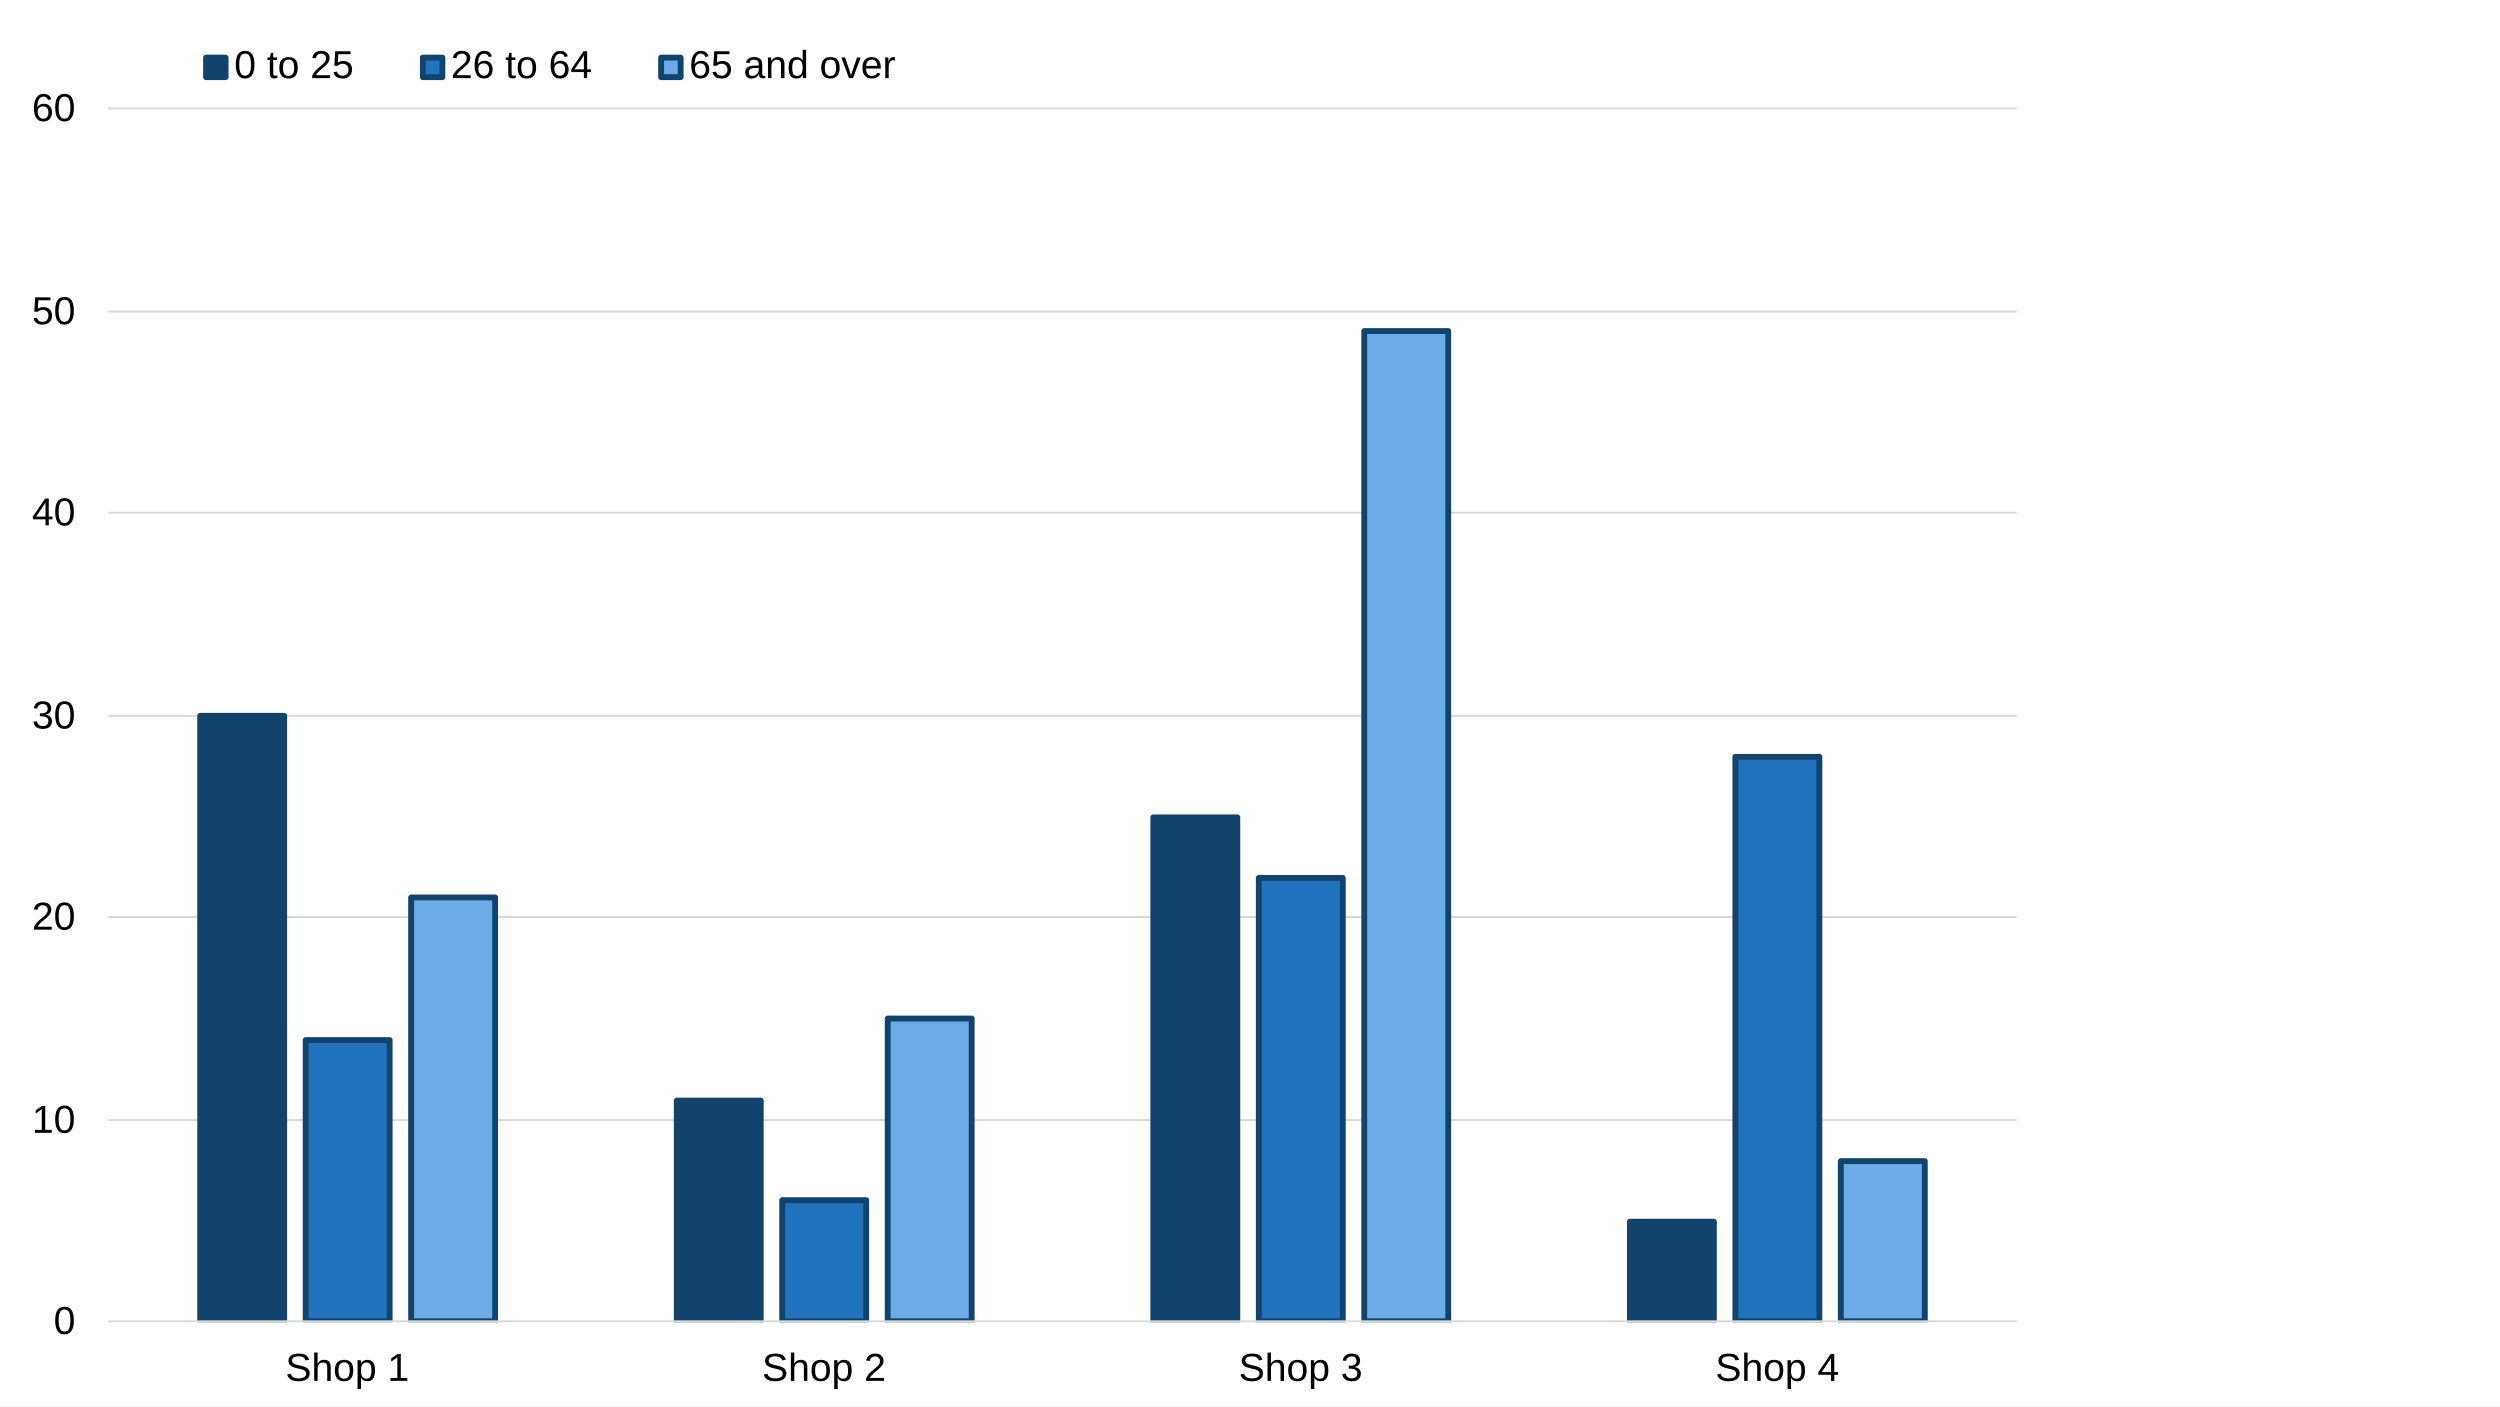
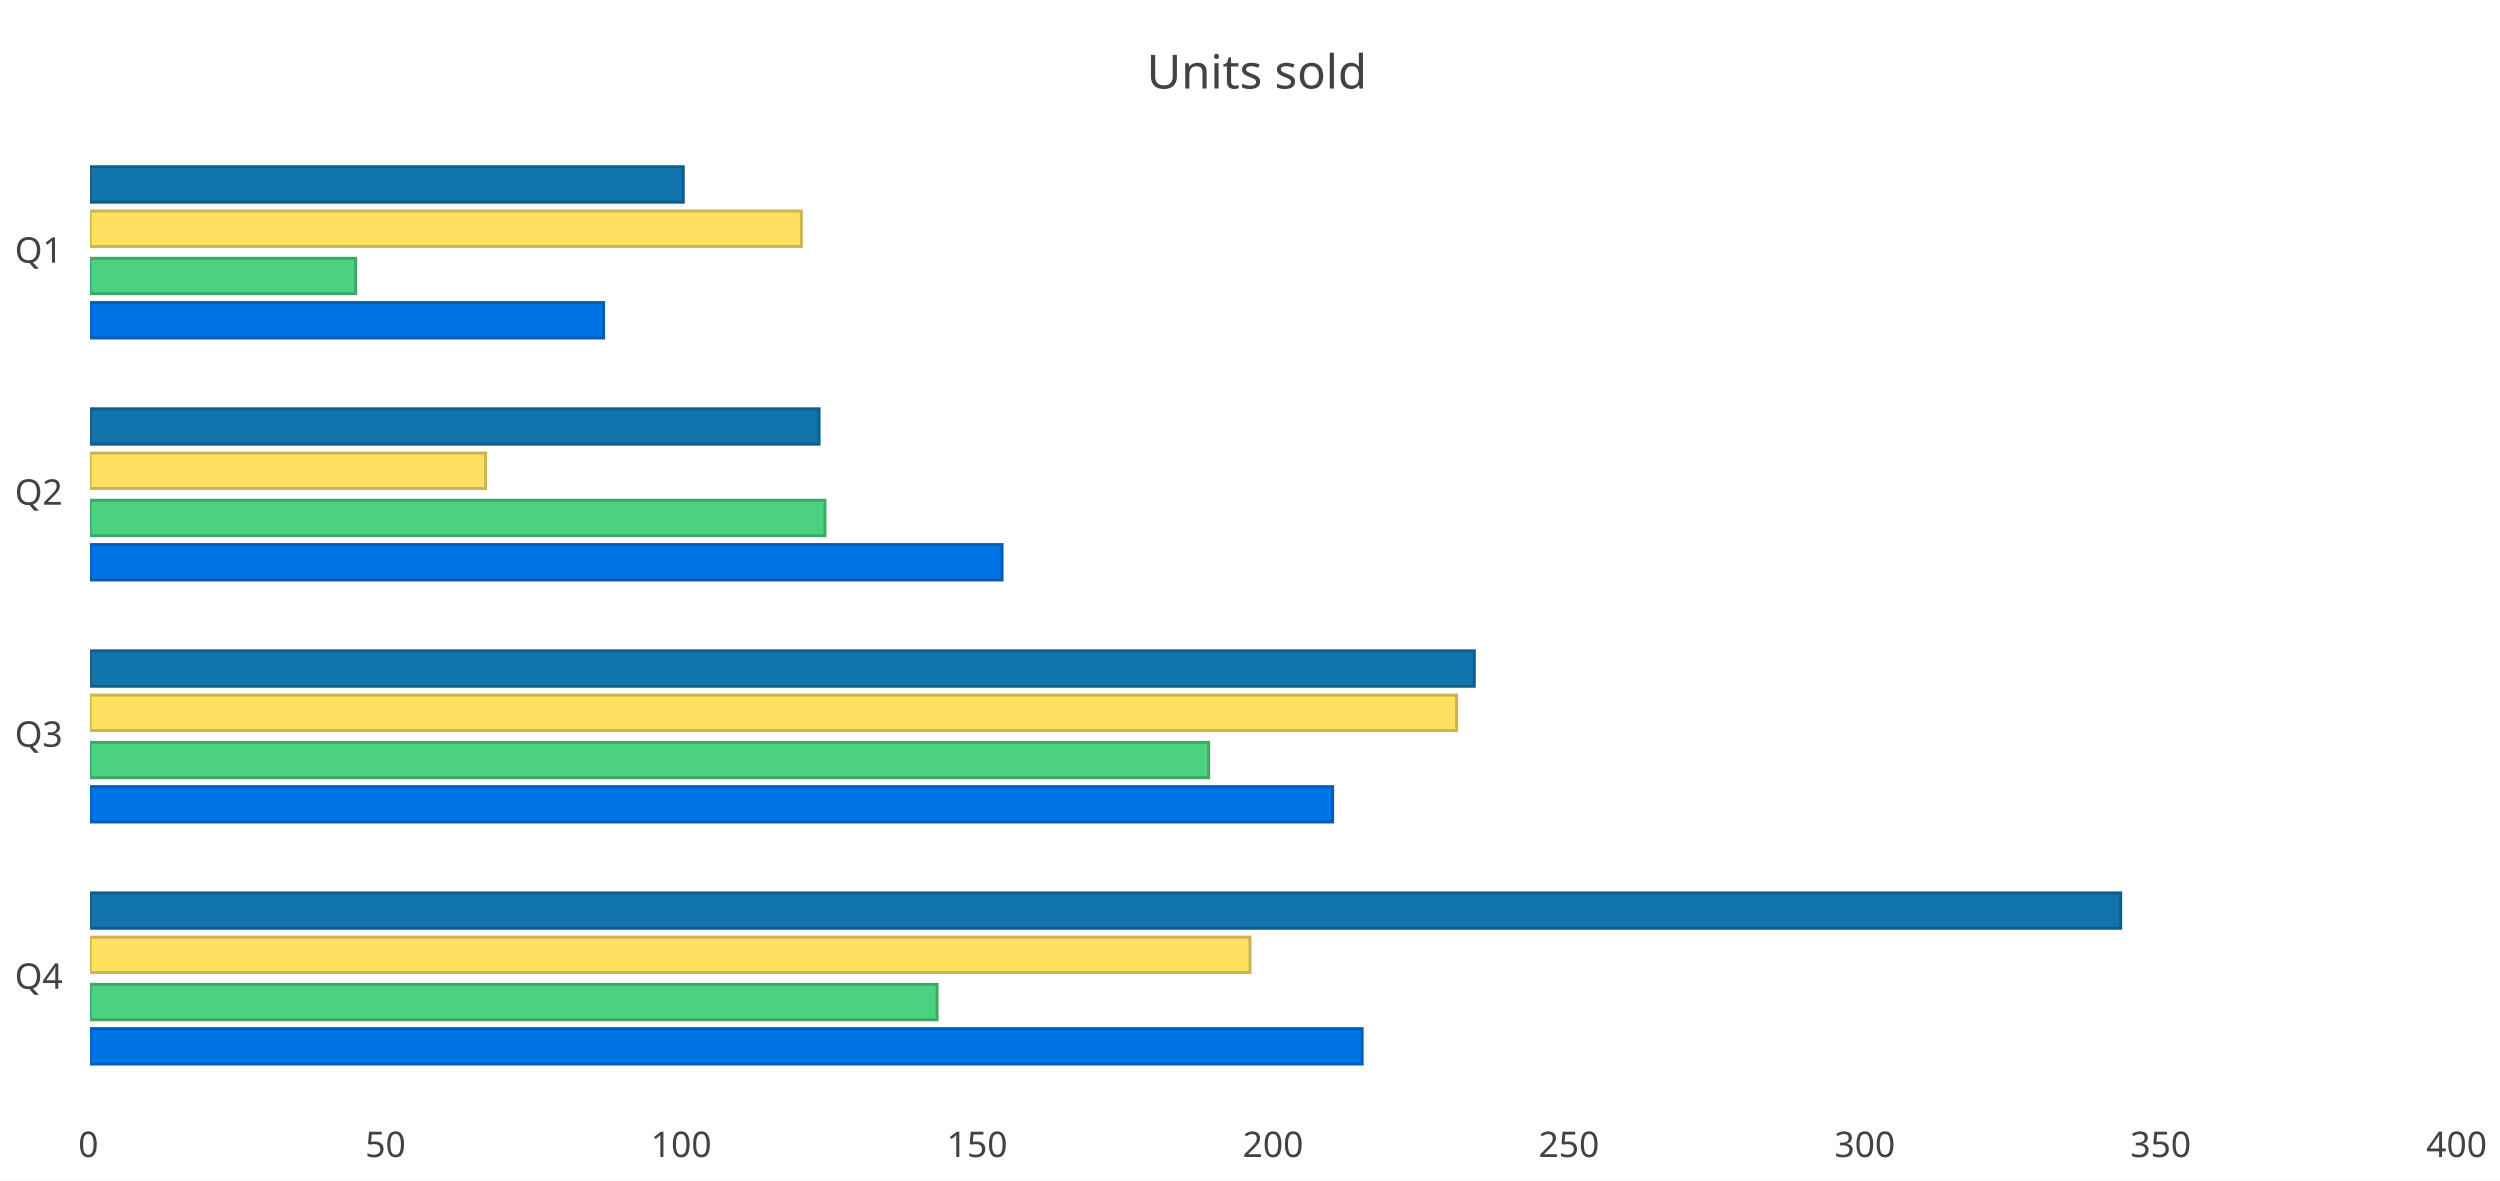
- <svg xmlns="http://www.w3.org/2000/svg" width="1280" height="720" overflow="">
+ <svg xmlns="http://www.w3.org/2000/svg" style="width:100%;height:100%;overflow:hidden">
  <defs>
-     <clipPath id="clip0">
-       <rect x="0" y="0" width="1280" height="720" />
-     </clipPath>
-     <clipPath id="clip1">
-       <rect x="7" y="0" width="1039" height="720" />
-     </clipPath>
-     <clipPath id="clip2">
-       <rect x="55" y="55" width="978" height="622" />
-     </clipPath>
-     <clipPath id="clip3">
-       <rect x="55" y="55" width="978" height="622" />
-     </clipPath>
-     <clipPath id="clip4">
-       <rect x="55" y="55" width="978" height="622" />
-     </clipPath>
-     <clipPath id="clip5">
-       <rect x="7" y="0" width="1039" height="720" />
-     </clipPath>
-     <clipPath id="clip6">
-       <rect x="7" y="0" width="1039" height="720" />
-     </clipPath>
-     <clipPath id="clip7">
-       <rect x="7" y="0" width="1039" height="720" />
-     </clipPath>
-     <clipPath id="clip8">
-       <rect x="7" y="0" width="1039" height="720" />
-     </clipPath>
-     <clipPath id="clip9">
-       <rect x="7" y="0" width="1039" height="720" />
-     </clipPath>
-     <clipPath id="clip10">
-       <rect x="7" y="0" width="1039" height="720" />
-     </clipPath>
-     <clipPath id="clip11">
-       <rect x="7" y="0" width="1039" height="720" />
-     </clipPath>
-     <clipPath id="clip12">
-       <rect x="7" y="0" width="1039" height="720" />
-     </clipPath>
-     <clipPath id="clip13">
-       <rect x="7" y="0" width="1039" height="720" />
-     </clipPath>
-     <clipPath id="clip14">
-       <rect x="7" y="0" width="1039" height="720" />
-     </clipPath>
-     <clipPath id="clip15">
-       <rect x="7" y="0" width="1039" height="720" />
-     </clipPath>
-     <clipPath id="clip16">
-       <rect x="7" y="0" width="1039" height="720" />
-     </clipPath>
-     <clipPath id="clip17">
-       <rect x="7" y="0" width="1039" height="720" />
-     </clipPath>
-     <clipPath id="clip18">
-       <rect x="7" y="0" width="1039" height="720" />
-     </clipPath>
-     <clipPath id="clip19">
-       <rect x="7" y="0" width="1039" height="720" />
-     </clipPath>
-     <clipPath id="clip20">
-       <rect x="7" y="0" width="1039" height="720" />
-     </clipPath>
-     <clipPath id="clip21">
-       <rect x="7" y="0" width="1039" height="720" />
-     </clipPath>
-     <clipPath id="clip22">
-       <rect x="7" y="0" width="1039" height="720" />
+     <clipPath clip-rule="evenodd" id="a">
+       <path d="M30.5 44.5h802v328h-802Z" stroke="#000" fill="none" />
    </clipPath>
  </defs>
-   <g clip-path="url(#clip0)">
-     <rect x="0" y="0" width="1280" height="720" fill="#FFFFFF" />
-     <g clip-path="url(#clip1)">
-       <path d="M55.5 573.5 1032.5 573.5M55.5 469.5 1032.5 469.5M55.5 366.5 1032.5 366.5M55.5 262.5 1032.5 262.5M55.5 159.5 1032.5 159.5M55.5 55.5 1032.5 55.5" stroke="#D9D9D9" stroke-linejoin="round" stroke-miterlimit="10" fill="none" />
-     </g>
-     <g clip-path="url(#clip2)">
-       <path d="M102.5 366.5 145.5 366.5 145.5 676.5 102.5 676.5ZM346.5 563.5 389.5 563.5 389.5 676.5 346.5 676.5ZM590.5 418.5 633.5 418.5 633.5 676.5 590.5 676.5ZM834.5 625.5 877.5 625.5 877.5 676.5 834.5 676.5Z" stroke="#12436D" stroke-width="3" stroke-linejoin="round" stroke-miterlimit="10" fill="#12436D" />
-     </g>
-     <g clip-path="url(#clip3)">
-       <path d="M156.5 532.5 199.5 532.5 199.5 676.5 156.5 676.5ZM400.5 614.5 443.5 614.5 443.5 676.5 400.5 676.5ZM644.5 449.5 687.5 449.5 687.5 676.5 644.5 676.5ZM888.5 387.5 931.5 387.5 931.5 676.5 888.5 676.5Z" stroke="#12436D" stroke-width="3" stroke-linejoin="round" stroke-miterlimit="10" fill="#2073BC" />
-     </g>
-     <g clip-path="url(#clip4)">
-       <path d="M210.5 459.5 253.5 459.5 253.5 676.5 210.5 676.5ZM454.5 521.5 497.5 521.5 497.5 676.5 454.5 676.5ZM698.5 169.5 741.5 169.5 741.5 676.5 698.5 676.5ZM942.5 594.5 985.5 594.5 985.5 676.5 942.5 676.5Z" stroke="#12436D" stroke-width="3" stroke-linejoin="round" stroke-miterlimit="10" fill="#6BACE6" />
-     </g>
-     <g clip-path="url(#clip5)">
-       <path d="M55.5 676.5 1032.5 676.5" stroke="#D9D9D9" stroke-linejoin="round" stroke-miterlimit="10" fill="none" fill-rule="evenodd" />
-     </g>
-     <g clip-path="url(#clip6)">
-       <text font-family="Arial,Arial_MSFontService,sans-serif" font-weight="400" font-size="20" transform="translate(27.4774 683)">0</text>
-     </g>
-     <g clip-path="url(#clip7)">
-       <text font-family="Arial,Arial_MSFontService,sans-serif" font-weight="400" font-size="20" transform="translate(16.3574 580)">10</text>
-     </g>
-     <g clip-path="url(#clip8)">
-       <text font-family="Arial,Arial_MSFontService,sans-serif" font-weight="400" font-size="20" transform="translate(16.3574 476)">20</text>
-     </g>
-     <g clip-path="url(#clip9)">
-       <text font-family="Arial,Arial_MSFontService,sans-serif" font-weight="400" font-size="20" transform="translate(16.3574 373)">30</text>
-     </g>
-     <g clip-path="url(#clip10)">
-       <text font-family="Arial,Arial_MSFontService,sans-serif" font-weight="400" font-size="20" transform="translate(16.3574 269)">40</text>
-     </g>
-     <g clip-path="url(#clip11)">
-       <text font-family="Arial,Arial_MSFontService,sans-serif" font-weight="400" font-size="20" transform="translate(16.3574 166)">50</text>
-     </g>
-     <g clip-path="url(#clip12)">
-       <text font-family="Arial,Arial_MSFontService,sans-serif" font-weight="400" font-size="20" transform="translate(16.3574 62)">60</text>
-     </g>
-     <g clip-path="url(#clip13)">
-       <text font-family="Arial,Arial_MSFontService,sans-serif" font-weight="400" font-size="20" transform="translate(146.144 707)">Shop 1</text>
-     </g>
-     <g clip-path="url(#clip14)">
-       <text font-family="Arial,Arial_MSFontService,sans-serif" font-weight="400" font-size="20" transform="translate(390.192 707)">Shop 2</text>
-     </g>
-     <g clip-path="url(#clip15)">
-       <text font-family="Arial,Arial_MSFontService,sans-serif" font-weight="400" font-size="20" transform="translate(634.241 707)">Shop 3</text>
-     </g>
-     <g clip-path="url(#clip16)">
-       <text font-family="Arial,Arial_MSFontService,sans-serif" font-weight="400" font-size="20" transform="translate(878.289 707)">Shop 4</text>
-     </g>
-     <g clip-path="url(#clip17)">
-       <rect x="105.5" y="29.5" width="10" height="10" stroke="#12436D" stroke-width="3" stroke-linejoin="round" stroke-miterlimit="10" fill="#12436D" />
-     </g>
-     <g clip-path="url(#clip18)">
-       <text font-family="Arial,Arial_MSFontService,sans-serif" font-weight="400" font-size="20" transform="translate(119.934 40)">0 to 25</text>
-     </g>
-     <g clip-path="url(#clip19)">
-       <rect x="216.5" y="29.5" width="10" height="10" stroke="#12436D" stroke-width="3" stroke-linejoin="round" stroke-miterlimit="10" fill="#2073BC" />
-     </g>
-     <g clip-path="url(#clip20)">
-       <text font-family="Arial,Arial_MSFontService,sans-serif" font-weight="400" font-size="20" transform="translate(230.853 40)">26 to 64</text>
-     </g>
-     <g clip-path="url(#clip21)">
-       <rect x="338.5" y="29.5" width="10" height="10" stroke="#12436D" stroke-width="3" stroke-linejoin="round" stroke-miterlimit="10" fill="#6BACE6" />
-     </g>
-     <g clip-path="url(#clip22)">
-       <text font-family="Arial,Arial_MSFontService,sans-serif" font-weight="400" font-size="20" transform="translate(352.893 40)">65 and over</text>
-     </g>
+   <path d="M0 0h847v400H0Z" fill="#FFF" />
+   <path d="M30 44h802v328H30Z" fill="none" />
+   <path d="M30.5 44.5h802m-802 82h802m-802 82h802m-802 82h802m-702-246v328m101-328v328m100-328v328m100-328v328m100-328v328m101-328v328m100-328v328m100-328v328m-802-328v328m-4-328h4m-4 82h4m-4 82h4m-4 82h4m-4 82h4" stroke="color(srgb 0.259 0.259 0.259 / 0.08)" fill="none" />
+   <g clip-path="url(#a)">
+     <path d="M30.5 56.5h201v12h-201Z" stroke="#0e5d8a" fill="#1274AC" class="k-chart-point" aria-label="100" aria-roledescription="Point" />
+     <path d="M30.5 71.5h241v12h-241Z" stroke="#ccb44e" fill="#FFE162" class="k-chart-point" aria-label="120" aria-roledescription="Point" />
+     <path d="M30.5 87.5h90v12h-90Z" stroke="#3da766" fill="#4CD180" class="k-chart-point" aria-label="45" aria-roledescription="Point" />
+     <path d="M30.5 102.5h174v12h-174Z" stroke="#005db8" fill="#0074E6" class="k-chart-point" aria-label="87" aria-roledescription="Point" />
+     <path d="M30.5 138.5h247v12h-247Z" stroke="#0e5d8a" fill="#1274AC" class="k-chart-point" aria-label="123" aria-roledescription="Point" />
+     <path d="M30.5 153.5h134v12h-134Z" stroke="#ccb44e" fill="#FFE162" class="k-chart-point" aria-label="67" aria-roledescription="Point" />
+     <path d="M30.5 169.5h249v12h-249Z" stroke="#3da766" fill="#4CD180" class="k-chart-point" aria-label="124" aria-roledescription="Point" />
+     <path d="M30.5 184.5h309v12h-309Z" stroke="#005db8" fill="#0074E6" class="k-chart-point" aria-label="154" aria-roledescription="Point" />
+     <path d="M30.5 220.5h469v12h-469Z" stroke="#0e5d8a" fill="#1274AC" class="k-chart-point" aria-label="234" aria-roledescription="Point" />
+     <path d="M30.5 235.5h463v12h-463Z" stroke="#ccb44e" fill="#FFE162" class="k-chart-point" aria-label="231" aria-roledescription="Point" />
+     <path d="M30.5 251.5h379v12h-379Z" stroke="#3da766" fill="#4CD180" class="k-chart-point" aria-label="189" aria-roledescription="Point" />
+     <path d="M30.5 266.5h421v12h-421Z" stroke="#005db8" fill="#0074E6" class="k-chart-point" aria-label="210" aria-roledescription="Point" />
+     <path d="M30.5 302.5h688v12h-688Z" stroke="#0e5d8a" fill="#1274AC" class="k-chart-point" aria-label="343" aria-roledescription="Point" />
+     <path d="M30.5 317.5h393v12h-393Z" stroke="#ccb44e" fill="#FFE162" class="k-chart-point" aria-label="196" aria-roledescription="Point" />
+     <path d="M30.5 333.5h287v12h-287Z" stroke="#3da766" fill="#4CD180" class="k-chart-point" aria-label="143" aria-roledescription="Point" />
+     <path d="M30.5 348.5h431v12h-431Z" stroke="#005db8" fill="#0074E6" class="k-chart-point" aria-label="215" aria-roledescription="Point" />
  </g>
+   <text x="5" y="89" fill="#424242" style="font:400 11.998px sans-serif;white-space:pre">Q1</text>
+   <text x="5" y="171" fill="#424242" style="font:400 11.998px sans-serif;white-space:pre">Q2</text>
+   <text x="5" y="253" fill="#424242" style="font:400 11.998px sans-serif;white-space:pre">Q3</text>
+   <text x="5" y="335" fill="#424242" style="font:400 11.998px sans-serif;white-space:pre">Q4</text>
+   <path d="M30.5 372.5h802m-802 0v4m100-4v4m101-4v4m100-4v4m100-4v4m100-4v4m101-4v4m100-4v4m100-4v4" stroke="color(srgb 0.259 0.259 0.259 / 0.08)" fill="none" />
+   <text x="26.5" y="392" fill="#424242" style="font:400 11.998px sans-serif;white-space:pre">0</text>
+   <text x="123.75" y="392" fill="#424242" style="font:400 11.998px sans-serif;white-space:pre">50</text>
+   <text x="220.5" y="392" fill="#424242" style="font:400 11.998px sans-serif;white-space:pre">100</text>
+   <text x="320.75" y="392" fill="#424242" style="font:400 11.998px sans-serif;white-space:pre">150</text>
+   <text x="421" y="392" fill="#424242" style="font:400 11.998px sans-serif;white-space:pre">200</text>
+   <text x="521.25" y="392" fill="#424242" style="font:400 11.998px sans-serif;white-space:pre">250</text>
+   <text x="621.5" y="392" fill="#424242" style="font:400 11.998px sans-serif;white-space:pre">300</text>
+   <text x="721.75" y="392" fill="#424242" style="font:400 11.998px sans-serif;white-space:pre">350</text>
+   <text x="822" y="392" fill="#424242" style="font:400 11.998px sans-serif;white-space:pre">400</text>
+   <text x="388.5" y="30" fill="#424242" style="font:400 16.002px sans-serif;white-space:pre">Units sold</text>
+   <g />
</svg>
